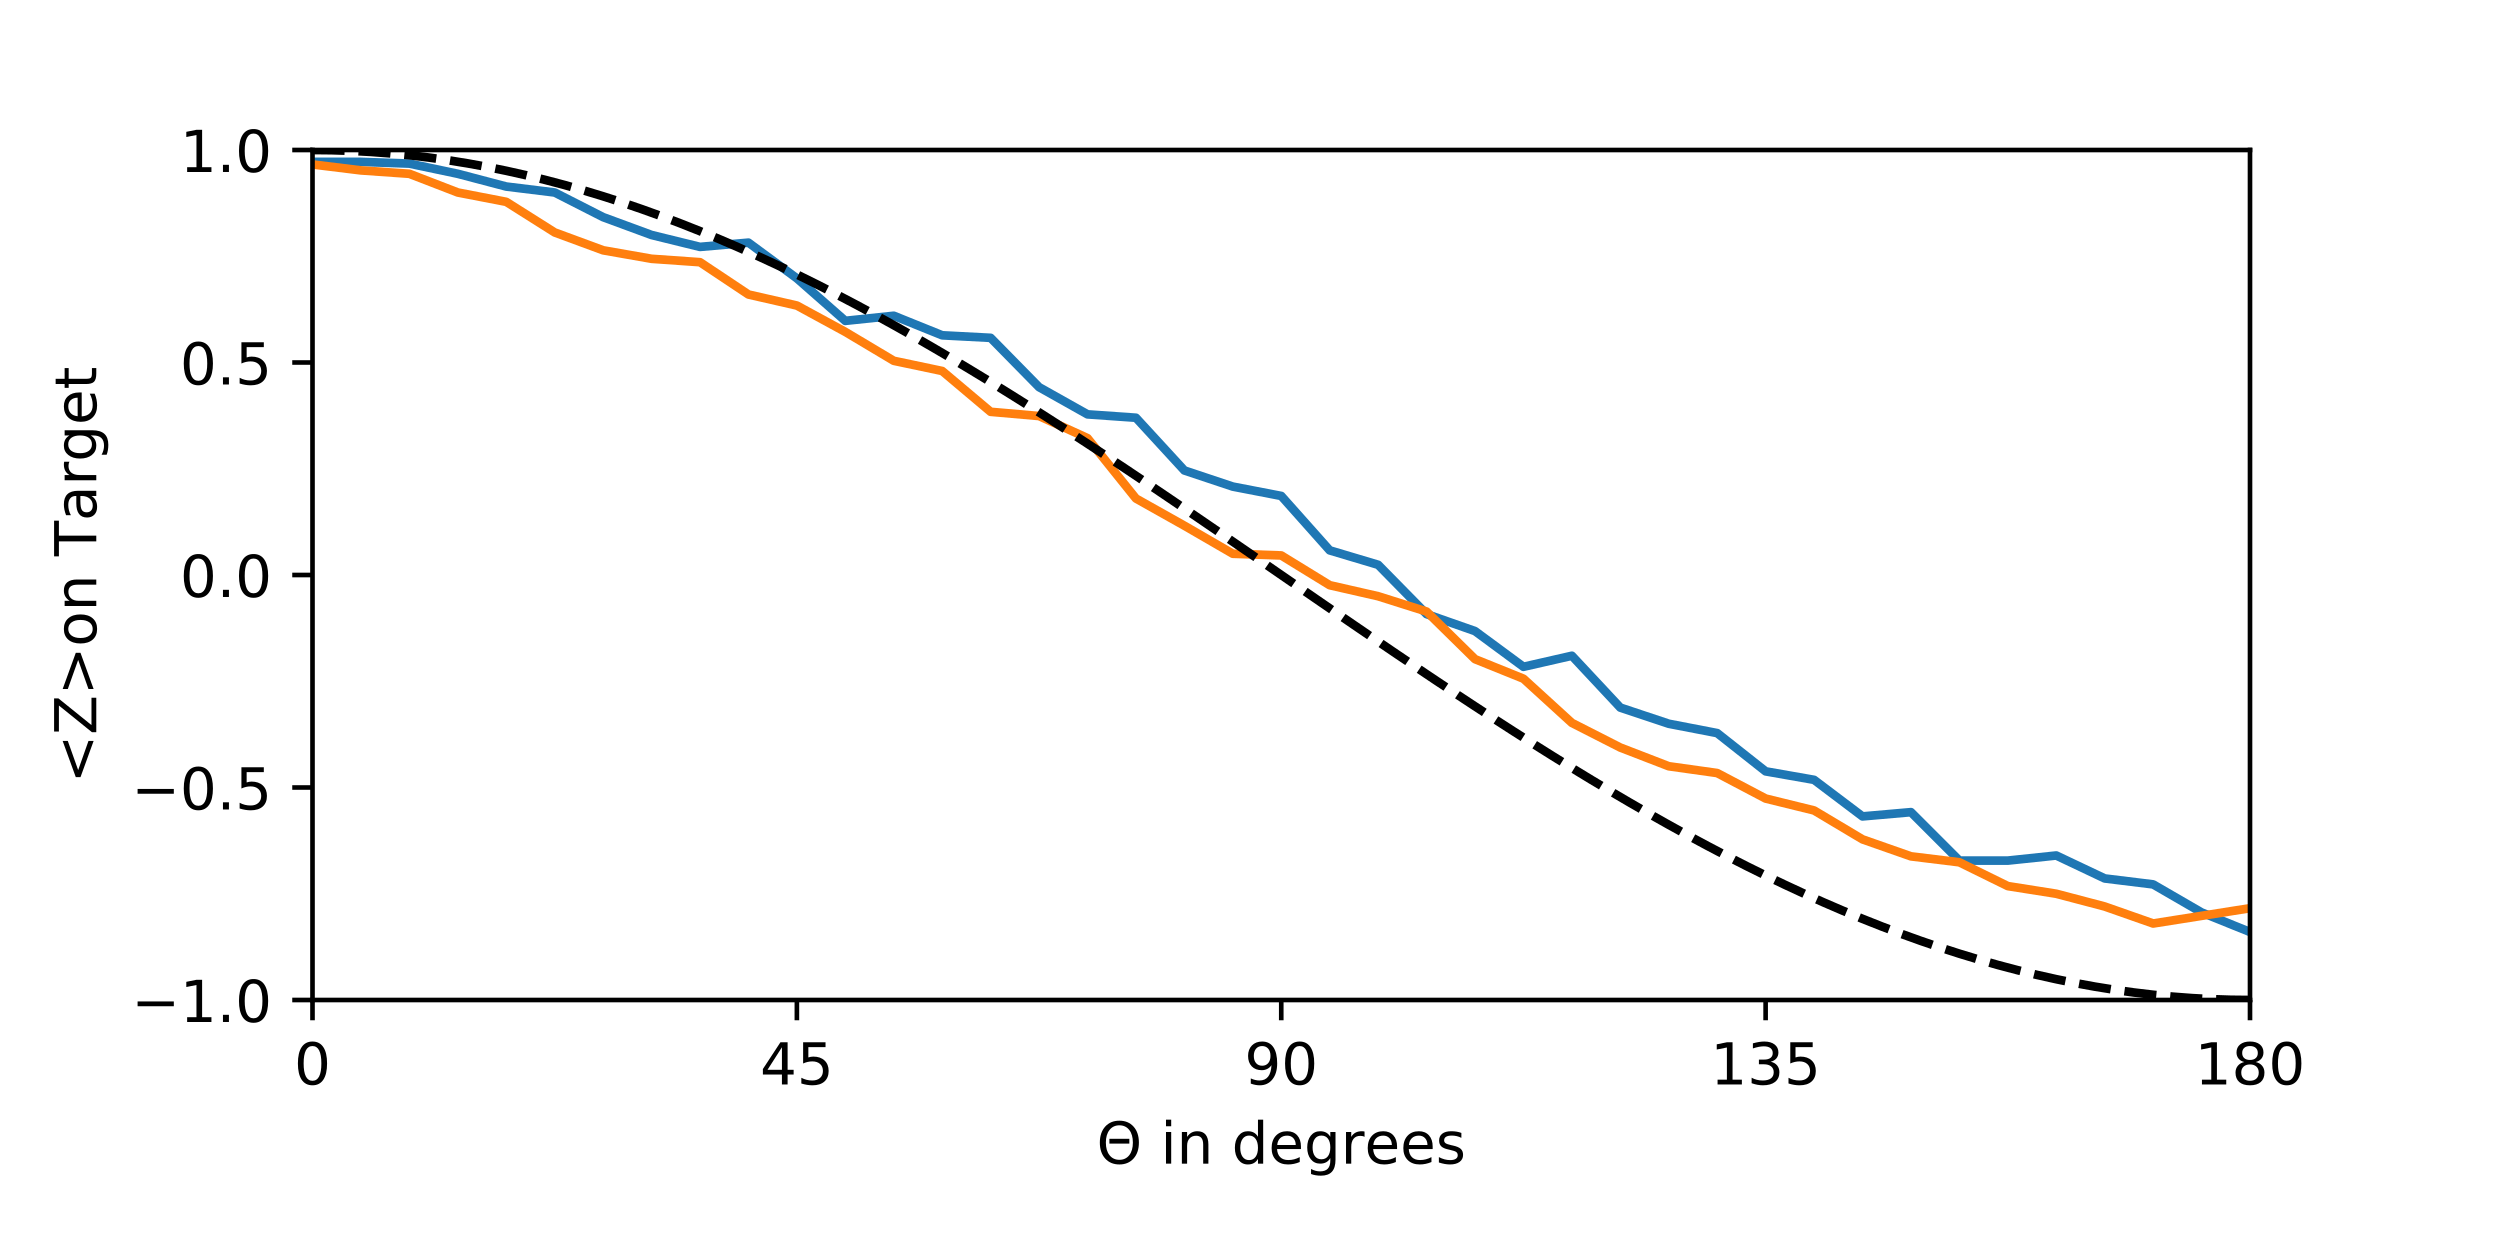
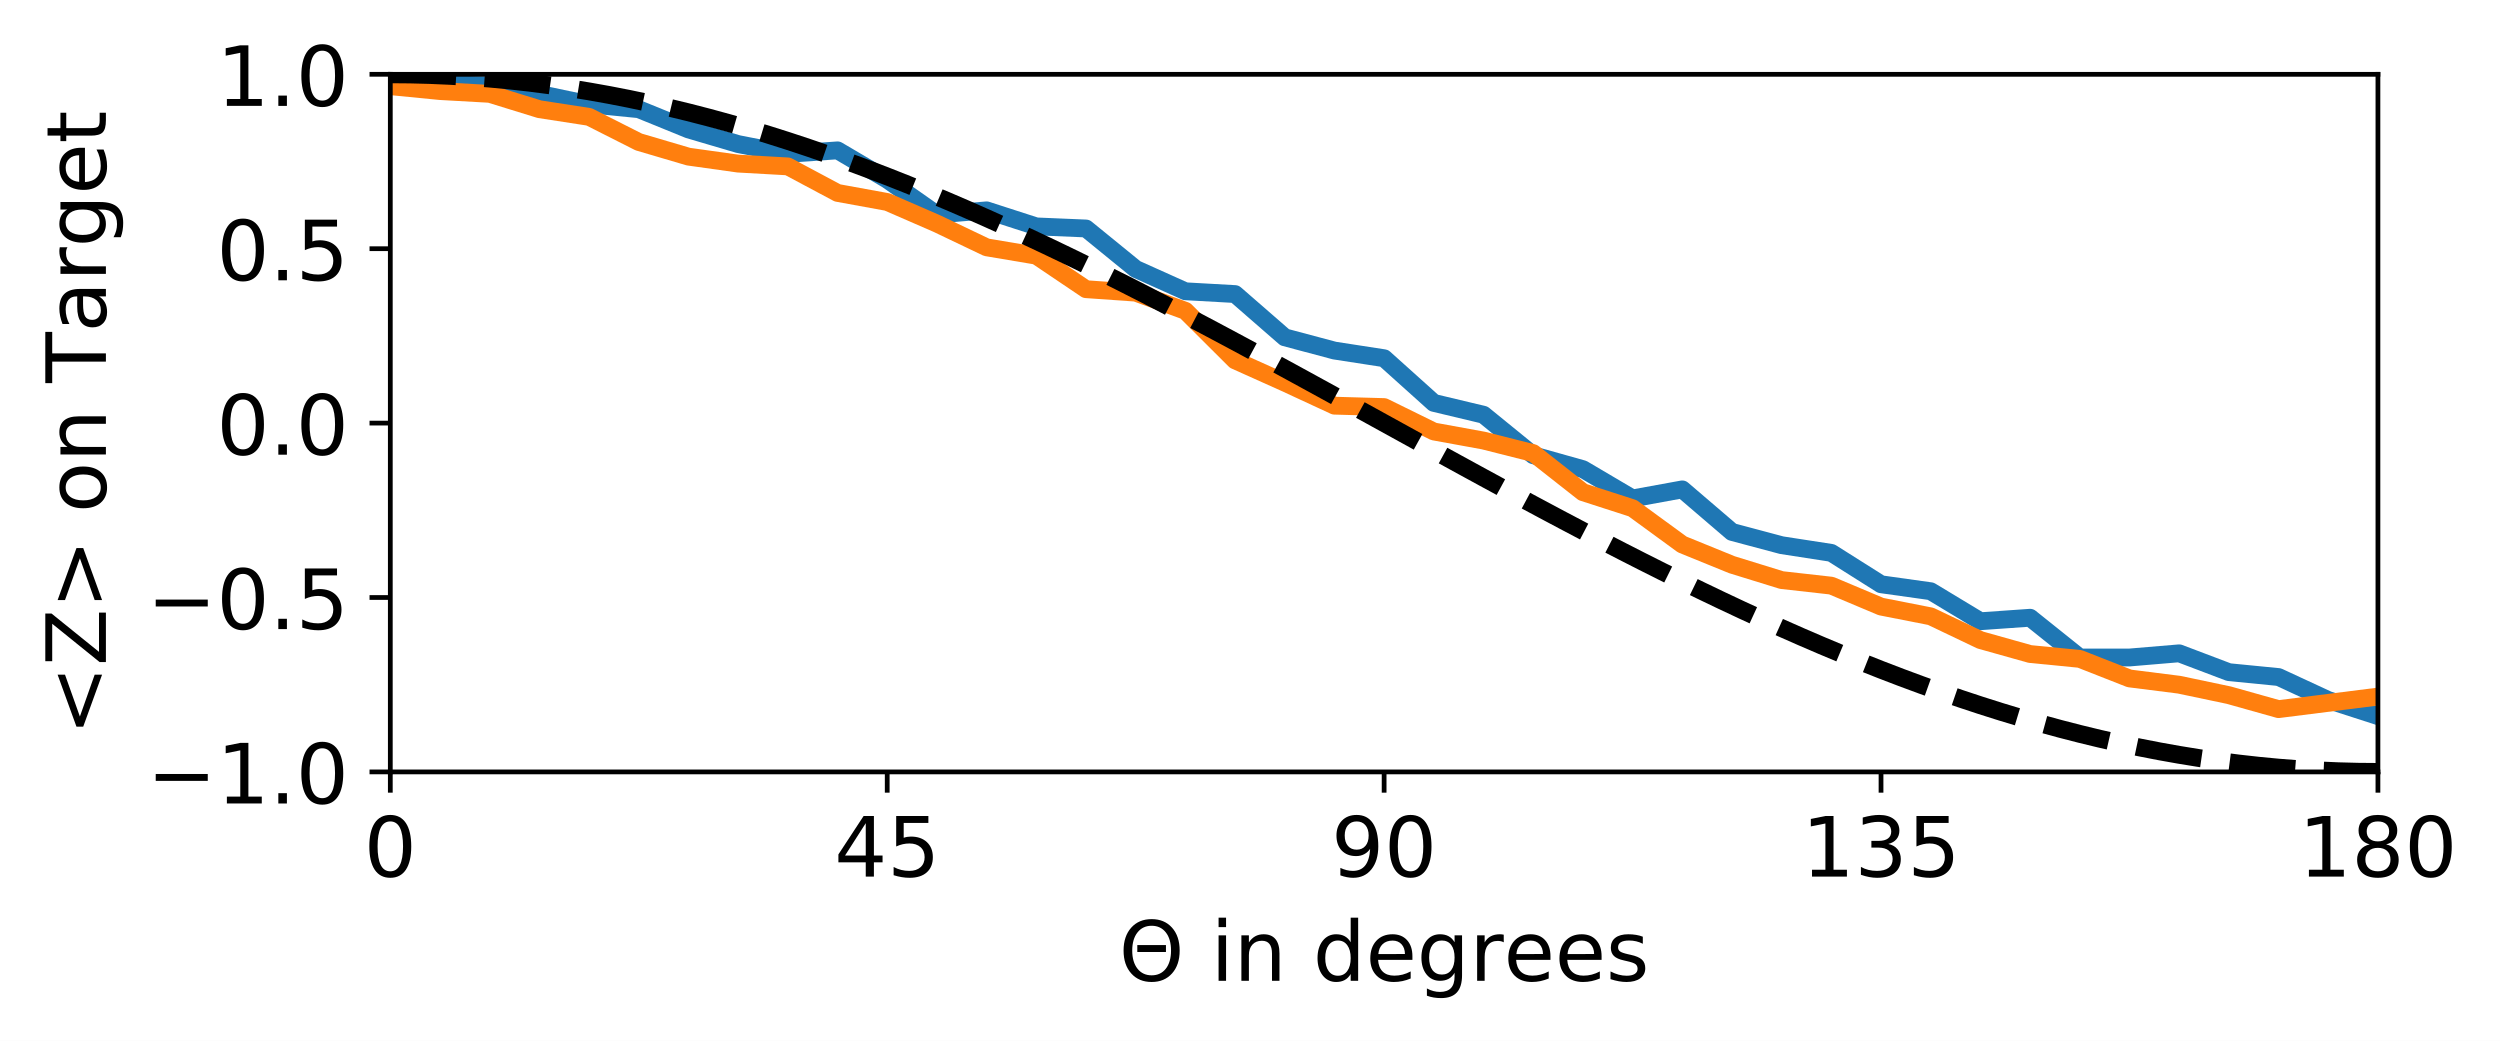
- <svg xmlns="http://www.w3.org/2000/svg" xmlns:xlink="http://www.w3.org/1999/xlink" height="216pt" version="1.1" viewBox="0 0 432 216" width="432pt">
+ <svg xmlns="http://www.w3.org/2000/svg" xmlns:xlink="http://www.w3.org/1999/xlink" height="175.322pt" version="1.1" viewBox="0 0 421.107 175.322" width="421.107pt">
  <defs>
    <style type="text/css">
*{stroke-linecap:butt;stroke-linejoin:round;}
  </style>
  </defs>
  <g id="figure_1">
    <g id="patch_1">
-       <path d="M 0 216  L 432 216  L 432 0  L 0 0  z " style="fill:#ffffff;" />
+       <path d="M 0 175.322  L 421.107 175.322  L 421.107 0  L 0 0  z " style="fill:#ffffff;" />
    </g>
    <g id="axes_1">
      <g id="patch_2">
-         <path d="M 54 172.8  L 388.8 172.8  L 388.8 25.92  L 54 25.92  z " style="fill:#ffffff;" />
+         <path d="M 65.745 130.023  L 400.545 130.023  L 400.545 12.519  L 65.745 12.519  z " style="fill:#ffffff;" />
      </g>
      <g id="matplotlib.axis_1">
        <g id="xtick_1">
          <g id="line2d_1">
            <defs>
-               <path d="M 0 0  L 0 3.5  " id="mc846376481" style="stroke:#000000;stroke-width:0.8;" />
-             </defs>
-             <g>
-               <use style="stroke:#000000;stroke-width:0.8;" x="54" xlink:href="#mc846376481" y="172.8" />
+               <path d="M 0 0  L 0 3.5  " id="m888550d6ca" style="stroke:#000000;stroke-width:0.8;" />
+             </defs>
+             <g>
+               <use style="stroke:#000000;stroke-width:0.8;" x="65.745" xlink:href="#m888550d6ca" y="130.023" />
            </g>
          </g>
          <g id="text_1">
            <defs>
              <path d="M 31.781 66.406  Q 24.172 66.406 20.328 58.906  Q 16.5 51.422 16.5 36.375  Q 16.5 21.391 20.328 13.891  Q 24.172 6.391 31.781 6.391  Q 39.453 6.391 43.281 13.891  Q 47.125 21.391 47.125 36.375  Q 47.125 51.422 43.281 58.906  Q 39.453 66.406 31.781 66.406  z M 31.781 74.219  Q 44.047 74.219 50.516 64.516  Q 56.984 54.828 56.984 36.375  Q 56.984 17.969 50.516 8.266  Q 44.047 -1.422 31.781 -1.422  Q 19.531 -1.422 13.062 8.266  Q 6.594 17.969 6.594 36.375  Q 6.594 54.828 13.062 64.516  Q 19.531 74.219 31.781 74.219  z " id="DejaVuSans-48" />
            </defs>
-             <g transform="translate(50.81875 187.3984)scale(0.1 -0.1)">
+             <g transform="translate(61.29156 147.6607)scale(0.14 -0.14)">
              <use xlink:href="#DejaVuSans-48" />
            </g>
          </g>
        </g>
        <g id="xtick_2">
          <g id="line2d_2">
            <g>
-               <use style="stroke:#000000;stroke-width:0.8;" x="137.7" xlink:href="#mc846376481" y="172.8" />
+               <use style="stroke:#000000;stroke-width:0.8;" x="149.445" xlink:href="#m888550d6ca" y="130.023" />
            </g>
          </g>
          <g id="text_2">
            <defs>
              <path d="M 37.797 64.312  L 12.891 25.391  L 37.797 25.391  z M 35.203 72.906  L 47.609 72.906  L 47.609 25.391  L 58.016 25.391  L 58.016 17.188  L 47.609 17.188  L 47.609 0  L 37.797 0  L 37.797 17.188  L 4.891 17.188  L 4.891 26.703  z " id="DejaVuSans-52" />
              <path d="M 10.797 72.906  L 49.516 72.906  L 49.516 64.594  L 19.828 64.594  L 19.828 46.734  Q 21.969 47.469 24.109 47.828  Q 26.266 48.188 28.422 48.188  Q 40.625 48.188 47.75 41.5  Q 54.891 34.812 54.891 23.391  Q 54.891 11.625 47.562 5.094  Q 40.234 -1.422 26.906 -1.422  Q 22.312 -1.422 17.547 -0.641  Q 12.797 0.141 7.719 1.703  L 7.719 11.625  Q 12.109 9.234 16.797 8.062  Q 21.484 6.891 26.703 6.891  Q 35.156 6.891 40.078 11.328  Q 45.016 15.766 45.016 23.391  Q 45.016 31 40.078 35.438  Q 35.156 39.891 26.703 39.891  Q 22.75 39.891 18.812 39.016  Q 14.891 38.141 10.797 36.281  z " id="DejaVuSans-53" />
            </defs>
-             <g transform="translate(131.3375 187.3984)scale(0.1 -0.1)">
+             <g transform="translate(140.5378 147.6607)scale(0.14 -0.14)">
              <use xlink:href="#DejaVuSans-52" />
              <use x="63.623" xlink:href="#DejaVuSans-53" />
            </g>
          </g>
        </g>
        <g id="xtick_3">
          <g id="line2d_3">
            <g>
-               <use style="stroke:#000000;stroke-width:0.8;" x="221.4" xlink:href="#mc846376481" y="172.8" />
+               <use style="stroke:#000000;stroke-width:0.8;" x="233.145" xlink:href="#m888550d6ca" y="130.023" />
            </g>
          </g>
          <g id="text_3">
            <defs>
              <path d="M 10.984 1.516  L 10.984 10.5  Q 14.703 8.734 18.5 7.812  Q 22.312 6.891 25.984 6.891  Q 35.75 6.891 40.891 13.453  Q 46.047 20.016 46.781 33.406  Q 43.953 29.203 39.594 26.953  Q 35.25 24.703 29.984 24.703  Q 19.047 24.703 12.672 31.312  Q 6.297 37.938 6.297 49.422  Q 6.297 60.641 12.938 67.422  Q 19.578 74.219 30.609 74.219  Q 43.266 74.219 49.922 64.516  Q 56.594 54.828 56.594 36.375  Q 56.594 19.141 48.406 8.859  Q 40.234 -1.422 26.422 -1.422  Q 22.703 -1.422 18.891 -0.688  Q 15.094 0.047 10.984 1.516  z M 30.609 32.422  Q 37.25 32.422 41.125 36.953  Q 45.016 41.5 45.016 49.422  Q 45.016 57.281 41.125 61.844  Q 37.25 66.406 30.609 66.406  Q 23.969 66.406 20.094 61.844  Q 16.219 57.281 16.219 49.422  Q 16.219 41.5 20.094 36.953  Q 23.969 32.422 30.609 32.422  z " id="DejaVuSans-57" />
            </defs>
-             <g transform="translate(215.0375 187.3984)scale(0.1 -0.1)">
+             <g transform="translate(224.2378 147.6607)scale(0.14 -0.14)">
              <use xlink:href="#DejaVuSans-57" />
              <use x="63.623" xlink:href="#DejaVuSans-48" />
            </g>
          </g>
        </g>
        <g id="xtick_4">
          <g id="line2d_4">
            <g>
-               <use style="stroke:#000000;stroke-width:0.8;" x="305.1" xlink:href="#mc846376481" y="172.8" />
+               <use style="stroke:#000000;stroke-width:0.8;" x="316.845" xlink:href="#m888550d6ca" y="130.023" />
            </g>
          </g>
          <g id="text_4">
            <defs>
              <path d="M 12.406 8.297  L 28.516 8.297  L 28.516 63.922  L 10.984 60.406  L 10.984 69.391  L 28.422 72.906  L 38.281 72.906  L 38.281 8.297  L 54.391 8.297  L 54.391 0  L 12.406 0  z " id="DejaVuSans-49" />
              <path d="M 40.578 39.312  Q 47.656 37.797 51.625 33  Q 55.609 28.219 55.609 21.188  Q 55.609 10.406 48.188 4.484  Q 40.766 -1.422 27.094 -1.422  Q 22.516 -1.422 17.656 -0.516  Q 12.797 0.391 7.625 2.203  L 7.625 11.719  Q 11.719 9.328 16.594 8.109  Q 21.484 6.891 26.812 6.891  Q 36.078 6.891 40.938 10.547  Q 45.797 14.203 45.797 21.188  Q 45.797 27.641 41.281 31.266  Q 36.766 34.906 28.719 34.906  L 20.219 34.906  L 20.219 43.016  L 29.109 43.016  Q 36.375 43.016 40.234 45.922  Q 44.094 48.828 44.094 54.297  Q 44.094 59.906 40.109 62.906  Q 36.141 65.922 28.719 65.922  Q 24.656 65.922 20.016 65.031  Q 15.375 64.156 9.812 62.312  L 9.812 71.094  Q 15.438 72.656 20.344 73.438  Q 25.25 74.219 29.594 74.219  Q 40.828 74.219 47.359 69.109  Q 53.906 64.016 53.906 55.328  Q 53.906 49.266 50.438 45.094  Q 46.969 40.922 40.578 39.312  z " id="DejaVuSans-51" />
            </defs>
-             <g transform="translate(295.5562 187.3984)scale(0.1 -0.1)">
+             <g transform="translate(303.4841 147.6607)scale(0.14 -0.14)">
              <use xlink:href="#DejaVuSans-49" />
              <use x="63.623" xlink:href="#DejaVuSans-51" />
              <use x="127.246" xlink:href="#DejaVuSans-53" />
            </g>
          </g>
        </g>
        <g id="xtick_5">
          <g id="line2d_5">
            <g>
-               <use style="stroke:#000000;stroke-width:0.8;" x="388.8" xlink:href="#mc846376481" y="172.8" />
+               <use style="stroke:#000000;stroke-width:0.8;" x="400.545" xlink:href="#m888550d6ca" y="130.023" />
            </g>
          </g>
          <g id="text_5">
            <defs>
              <path d="M 31.781 34.625  Q 24.75 34.625 20.719 30.859  Q 16.703 27.094 16.703 20.516  Q 16.703 13.922 20.719 10.156  Q 24.75 6.391 31.781 6.391  Q 38.812 6.391 42.859 10.172  Q 46.922 13.969 46.922 20.516  Q 46.922 27.094 42.891 30.859  Q 38.875 34.625 31.781 34.625  z M 21.922 38.812  Q 15.578 40.375 12.031 44.719  Q 8.5 49.078 8.5 55.328  Q 8.5 64.062 14.719 69.141  Q 20.953 74.219 31.781 74.219  Q 42.672 74.219 48.875 69.141  Q 55.078 64.062 55.078 55.328  Q 55.078 49.078 51.531 44.719  Q 48 40.375 41.703 38.812  Q 48.828 37.156 52.797 32.312  Q 56.781 27.484 56.781 20.516  Q 56.781 9.906 50.312 4.234  Q 43.844 -1.422 31.781 -1.422  Q 19.734 -1.422 13.25 4.234  Q 6.781 9.906 6.781 20.516  Q 6.781 27.484 10.781 32.312  Q 14.797 37.156 21.922 38.812  z M 18.312 54.391  Q 18.312 48.734 21.844 45.562  Q 25.391 42.391 31.781 42.391  Q 38.141 42.391 41.719 45.562  Q 45.312 48.734 45.312 54.391  Q 45.312 60.062 41.719 63.234  Q 38.141 66.406 31.781 66.406  Q 25.391 66.406 21.844 63.234  Q 18.312 60.062 18.312 54.391  z " id="DejaVuSans-56" />
            </defs>
-             <g transform="translate(379.2563 187.3984)scale(0.1 -0.1)">
+             <g transform="translate(387.1841 147.6607)scale(0.14 -0.14)">
              <use xlink:href="#DejaVuSans-49" />
              <use x="63.623" xlink:href="#DejaVuSans-56" />
              <use x="127.246" xlink:href="#DejaVuSans-48" />
            </g>
          </g>
        </g>
        <g id="text_6">
          <defs>
            <path d="M 22.125 42.969  L 56.594 42.969  L 56.594 34.672  L 22.125 34.672  z M 39.406 66.219  Q 28.656 66.219 22.359 58.203  Q 16.016 50.203 16.016 36.375  Q 16.016 22.609 22.328 14.594  Q 28.656 6.594 39.406 6.594  Q 50.141 6.594 56.453 14.594  Q 62.703 22.609 62.703 36.375  Q 62.703 50.203 56.453 58.203  Q 50.141 66.219 39.406 66.219  z M 39.406 74.219  Q 54.734 74.219 63.906 63.938  Q 73.094 53.656 73.094 36.375  Q 73.094 19.141 63.922 8.891  Q 54.734 -1.422 39.406 -1.422  Q 24.031 -1.422 14.844 8.844  Q 5.609 19.094 5.609 36.375  Q 5.609 53.656 14.844 63.969  Q 24.031 74.219 39.406 74.219  z " id="DejaVuSans-920" />
            <path id="DejaVuSans-32" />
            <path d="M 9.422 54.688  L 18.406 54.688  L 18.406 0  L 9.422 0  z M 9.422 75.984  L 18.406 75.984  L 18.406 64.594  L 9.422 64.594  z " id="DejaVuSans-105" />
            <path d="M 54.891 33.016  L 54.891 0  L 45.906 0  L 45.906 32.719  Q 45.906 40.484 42.875 44.328  Q 39.844 48.188 33.797 48.188  Q 26.516 48.188 22.312 43.547  Q 18.109 38.922 18.109 30.906  L 18.109 0  L 9.078 0  L 9.078 54.688  L 18.109 54.688  L 18.109 46.188  Q 21.344 51.125 25.703 53.562  Q 30.078 56 35.797 56  Q 45.219 56 50.047 50.172  Q 54.891 44.344 54.891 33.016  z " id="DejaVuSans-110" />
            <path d="M 45.406 46.391  L 45.406 75.984  L 54.391 75.984  L 54.391 0  L 45.406 0  L 45.406 8.203  Q 42.578 3.328 38.25 0.953  Q 33.938 -1.422 27.875 -1.422  Q 17.969 -1.422 11.734 6.484  Q 5.516 14.406 5.516 27.297  Q 5.516 40.188 11.734 48.094  Q 17.969 56 27.875 56  Q 33.938 56 38.25 53.625  Q 42.578 51.266 45.406 46.391  z M 14.797 27.297  Q 14.797 17.391 18.875 11.75  Q 22.953 6.109 30.078 6.109  Q 37.203 6.109 41.297 11.75  Q 45.406 17.391 45.406 27.297  Q 45.406 37.203 41.297 42.844  Q 37.203 48.484 30.078 48.484  Q 22.953 48.484 18.875 42.844  Q 14.797 37.203 14.797 27.297  z " id="DejaVuSans-100" />
            <path d="M 56.203 29.594  L 56.203 25.203  L 14.891 25.203  Q 15.484 15.922 20.484 11.062  Q 25.484 6.203 34.422 6.203  Q 39.594 6.203 44.453 7.469  Q 49.312 8.734 54.109 11.281  L 54.109 2.781  Q 49.266 0.734 44.188 -0.344  Q 39.109 -1.422 33.891 -1.422  Q 20.797 -1.422 13.156 6.188  Q 5.516 13.812 5.516 26.812  Q 5.516 40.234 12.766 48.109  Q 20.016 56 32.328 56  Q 43.359 56 49.781 48.891  Q 56.203 41.797 56.203 29.594  z M 47.219 32.234  Q 47.125 39.594 43.094 43.984  Q 39.062 48.391 32.422 48.391  Q 24.906 48.391 20.391 44.141  Q 15.875 39.891 15.188 32.172  z " id="DejaVuSans-101" />
            <path d="M 45.406 27.984  Q 45.406 37.75 41.375 43.109  Q 37.359 48.484 30.078 48.484  Q 22.859 48.484 18.828 43.109  Q 14.797 37.75 14.797 27.984  Q 14.797 18.266 18.828 12.891  Q 22.859 7.516 30.078 7.516  Q 37.359 7.516 41.375 12.891  Q 45.406 18.266 45.406 27.984  z M 54.391 6.781  Q 54.391 -7.172 48.188 -13.984  Q 42 -20.797 29.203 -20.797  Q 24.469 -20.797 20.266 -20.094  Q 16.062 -19.391 12.109 -17.922  L 12.109 -9.188  Q 16.062 -11.328 19.922 -12.344  Q 23.781 -13.375 27.781 -13.375  Q 36.625 -13.375 41.016 -8.766  Q 45.406 -4.156 45.406 5.172  L 45.406 9.625  Q 42.625 4.781 38.281 2.391  Q 33.938 0 27.875 0  Q 17.828 0 11.672 7.656  Q 5.516 15.328 5.516 27.984  Q 5.516 40.672 11.672 48.328  Q 17.828 56 27.875 56  Q 33.938 56 38.281 53.609  Q 42.625 51.219 45.406 46.391  L 45.406 54.688  L 54.391 54.688  z " id="DejaVuSans-103" />
            <path d="M 41.109 46.297  Q 39.594 47.172 37.812 47.578  Q 36.031 48 33.891 48  Q 26.266 48 22.188 43.047  Q 18.109 38.094 18.109 28.812  L 18.109 0  L 9.078 0  L 9.078 54.688  L 18.109 54.688  L 18.109 46.188  Q 20.953 51.172 25.484 53.578  Q 30.031 56 36.531 56  Q 37.453 56 38.578 55.875  Q 39.703 55.766 41.062 55.516  z " id="DejaVuSans-114" />
            <path d="M 44.281 53.078  L 44.281 44.578  Q 40.484 46.531 36.375 47.5  Q 32.281 48.484 27.875 48.484  Q 21.188 48.484 17.844 46.438  Q 14.5 44.391 14.5 40.281  Q 14.5 37.156 16.891 35.375  Q 19.281 33.594 26.516 31.984  L 29.594 31.297  Q 39.156 29.25 43.188 25.516  Q 47.219 21.781 47.219 15.094  Q 47.219 7.469 41.188 3.016  Q 35.156 -1.422 24.609 -1.422  Q 20.219 -1.422 15.453 -0.562  Q 10.688 0.297 5.422 2  L 5.422 11.281  Q 10.406 8.688 15.234 7.391  Q 20.062 6.109 24.812 6.109  Q 31.156 6.109 34.562 8.281  Q 37.984 10.453 37.984 14.406  Q 37.984 18.062 35.516 20.016  Q 33.062 21.969 24.703 23.781  L 21.578 24.516  Q 13.234 26.266 9.516 29.906  Q 5.812 33.547 5.812 39.891  Q 5.812 47.609 11.281 51.797  Q 16.75 56 26.812 56  Q 31.781 56 36.172 55.266  Q 40.578 54.547 44.281 53.078  z " id="DejaVuSans-115" />
          </defs>
-           <g transform="translate(189.4914 201.0766)scale(0.1 -0.1)">
+           <g transform="translate(188.4733 165.2101)scale(0.14 -0.14)">
            <use xlink:href="#DejaVuSans-920" />
            <use x="78.711" xlink:href="#DejaVuSans-32" />
            <use x="110.498" xlink:href="#DejaVuSans-105" />
            <use x="138.281" xlink:href="#DejaVuSans-110" />
            <use x="201.66" xlink:href="#DejaVuSans-32" />
            <use x="233.447" xlink:href="#DejaVuSans-100" />
            <use x="296.924" xlink:href="#DejaVuSans-101" />
            <use x="358.447" xlink:href="#DejaVuSans-103" />
            <use x="421.924" xlink:href="#DejaVuSans-114" />
            <use x="463.006" xlink:href="#DejaVuSans-101" />
            <use x="524.529" xlink:href="#DejaVuSans-101" />
            <use x="586.053" xlink:href="#DejaVuSans-115" />
          </g>
        </g>
      </g>
      <g id="matplotlib.axis_2">
        <g id="ytick_1">
          <g id="line2d_6">
            <defs>
-               <path d="M 0 0  L -3.5 0  " id="me14123d954" style="stroke:#000000;stroke-width:0.8;" />
-             </defs>
-             <g>
-               <use style="stroke:#000000;stroke-width:0.8;" x="54" xlink:href="#me14123d954" y="172.8" />
+               <path d="M 0 0  L -3.5 0  " id="mfe53ca8cfb" style="stroke:#000000;stroke-width:0.8;" />
+             </defs>
+             <g>
+               <use style="stroke:#000000;stroke-width:0.8;" x="65.745" xlink:href="#mfe53ca8cfb" y="130.023" />
            </g>
          </g>
          <g id="text_7">
            <defs>
              <path d="M 10.594 35.5  L 73.188 35.5  L 73.188 27.203  L 10.594 27.203  z " id="DejaVuSans-8722" />
              <path d="M 10.688 12.406  L 21 12.406  L 21 0  L 10.688 0  z " id="DejaVuSans-46" />
            </defs>
-             <g transform="translate(22.71719 176.5992)scale(0.1 -0.1)">
+             <g transform="translate(24.74938 135.3418)scale(0.14 -0.14)">
              <use xlink:href="#DejaVuSans-8722" />
              <use x="83.789" xlink:href="#DejaVuSans-49" />
              <use x="147.412" xlink:href="#DejaVuSans-46" />
              <use x="179.199" xlink:href="#DejaVuSans-48" />
            </g>
          </g>
        </g>
        <g id="ytick_2">
          <g id="line2d_7">
            <g>
-               <use style="stroke:#000000;stroke-width:0.8;" x="54" xlink:href="#me14123d954" y="136.08" />
+               <use style="stroke:#000000;stroke-width:0.8;" x="65.745" xlink:href="#mfe53ca8cfb" y="100.647" />
            </g>
          </g>
          <g id="text_8">
-             <g transform="translate(22.71719 139.8792)scale(0.1 -0.1)">
+             <g transform="translate(24.74938 105.9658)scale(0.14 -0.14)">
              <use xlink:href="#DejaVuSans-8722" />
              <use x="83.789" xlink:href="#DejaVuSans-48" />
              <use x="147.412" xlink:href="#DejaVuSans-46" />
              <use x="179.199" xlink:href="#DejaVuSans-53" />
            </g>
          </g>
        </g>
        <g id="ytick_3">
          <g id="line2d_8">
            <g>
-               <use style="stroke:#000000;stroke-width:0.8;" x="54" xlink:href="#me14123d954" y="99.36" />
+               <use style="stroke:#000000;stroke-width:0.8;" x="65.745" xlink:href="#mfe53ca8cfb" y="71.271" />
            </g>
          </g>
          <g id="text_9">
-             <g transform="translate(31.09688 103.1592)scale(0.1 -0.1)">
+             <g transform="translate(36.48094 76.58981)scale(0.14 -0.14)">
              <use xlink:href="#DejaVuSans-48" />
              <use x="63.623" xlink:href="#DejaVuSans-46" />
              <use x="95.41" xlink:href="#DejaVuSans-48" />
            </g>
          </g>
        </g>
        <g id="ytick_4">
          <g id="line2d_9">
            <g>
-               <use style="stroke:#000000;stroke-width:0.8;" x="54" xlink:href="#me14123d954" y="62.64" />
+               <use style="stroke:#000000;stroke-width:0.8;" x="65.745" xlink:href="#mfe53ca8cfb" y="41.895" />
            </g>
          </g>
          <g id="text_10">
-             <g transform="translate(31.09688 66.43922)scale(0.1 -0.1)">
+             <g transform="translate(36.48094 47.21381)scale(0.14 -0.14)">
              <use xlink:href="#DejaVuSans-48" />
              <use x="63.623" xlink:href="#DejaVuSans-46" />
              <use x="95.41" xlink:href="#DejaVuSans-53" />
            </g>
          </g>
        </g>
        <g id="ytick_5">
          <g id="line2d_10">
            <g>
-               <use style="stroke:#000000;stroke-width:0.8;" x="54" xlink:href="#me14123d954" y="25.92" />
+               <use style="stroke:#000000;stroke-width:0.8;" x="65.745" xlink:href="#mfe53ca8cfb" y="12.519" />
            </g>
          </g>
          <g id="text_11">
-             <g transform="translate(31.09688 29.71922)scale(0.1 -0.1)">
+             <g transform="translate(36.48094 17.83781)scale(0.14 -0.14)">
              <use xlink:href="#DejaVuSans-49" />
              <use x="63.623" xlink:href="#DejaVuSans-46" />
              <use x="95.41" xlink:href="#DejaVuSans-48" />
            </g>
          </g>
        </g>
        <g id="text_12">
          <defs>
            <path d="M 73.188 49.219  L 22.797 31.297  L 73.188 13.484  L 73.188 4.594  L 10.594 27.297  L 10.594 35.406  L 73.188 58.109  z " id="DejaVuSans-60" />
            <path d="M 5.609 72.906  L 62.891 72.906  L 62.891 65.375  L 16.797 8.297  L 64.016 8.297  L 64.016 0  L 4.5 0  L 4.5 7.516  L 50.594 64.594  L 5.609 64.594  z " id="DejaVuSans-90" />
            <path d="M 10.594 49.219  L 10.594 58.109  L 73.188 35.406  L 73.188 27.297  L 10.594 4.594  L 10.594 13.484  L 60.891 31.297  z " id="DejaVuSans-62" />
            <path d="M 30.609 48.391  Q 23.391 48.391 19.188 42.75  Q 14.984 37.109 14.984 27.297  Q 14.984 17.484 19.156 11.844  Q 23.344 6.203 30.609 6.203  Q 37.797 6.203 41.984 11.859  Q 46.188 17.531 46.188 27.297  Q 46.188 37.016 41.984 42.703  Q 37.797 48.391 30.609 48.391  z M 30.609 56  Q 42.328 56 49.016 48.375  Q 55.719 40.766 55.719 27.297  Q 55.719 13.875 49.016 6.219  Q 42.328 -1.422 30.609 -1.422  Q 18.844 -1.422 12.172 6.219  Q 5.516 13.875 5.516 27.297  Q 5.516 40.766 12.172 48.375  Q 18.844 56 30.609 56  z " id="DejaVuSans-111" />
            <path d="M -0.297 72.906  L 61.375 72.906  L 61.375 64.594  L 35.5 64.594  L 35.5 0  L 25.594 0  L 25.594 64.594  L -0.297 64.594  z " id="DejaVuSans-84" />
            <path d="M 34.281 27.484  Q 23.391 27.484 19.188 25  Q 14.984 22.516 14.984 16.5  Q 14.984 11.719 18.141 8.906  Q 21.297 6.109 26.703 6.109  Q 34.188 6.109 38.703 11.406  Q 43.219 16.703 43.219 25.484  L 43.219 27.484  z M 52.203 31.203  L 52.203 0  L 43.219 0  L 43.219 8.297  Q 40.141 3.328 35.547 0.953  Q 30.953 -1.422 24.312 -1.422  Q 15.922 -1.422 10.953 3.297  Q 6 8.016 6 15.922  Q 6 25.141 12.172 29.828  Q 18.359 34.516 30.609 34.516  L 43.219 34.516  L 43.219 35.406  Q 43.219 41.609 39.141 45  Q 35.062 48.391 27.688 48.391  Q 23 48.391 18.547 47.266  Q 14.109 46.141 10.016 43.891  L 10.016 52.203  Q 14.938 54.109 19.578 55.047  Q 24.219 56 28.609 56  Q 40.484 56 46.344 49.844  Q 52.203 43.703 52.203 31.203  z " id="DejaVuSans-97" />
            <path d="M 18.312 70.219  L 18.312 54.688  L 36.812 54.688  L 36.812 47.703  L 18.312 47.703  L 18.312 18.016  Q 18.312 11.328 20.141 9.422  Q 21.969 7.516 27.594 7.516  L 36.812 7.516  L 36.812 0  L 27.594 0  Q 17.188 0 13.234 3.875  Q 9.281 7.766 9.281 18.016  L 9.281 47.703  L 2.688 47.703  L 2.688 54.688  L 9.281 54.688  L 9.281 70.219  z " id="DejaVuSans-116" />
          </defs>
-           <g transform="translate(16.6375 135.353)rotate(-90)scale(0.1 -0.1)">
+           <g transform="translate(17.83781 123.8858)rotate(-90)scale(0.14 -0.14)">
            <use xlink:href="#DejaVuSans-60" />
            <use x="83.789" xlink:href="#DejaVuSans-90" />
            <use x="152.295" xlink:href="#DejaVuSans-62" />
-             <use x="236.084" xlink:href="#DejaVuSans-111" />
-             <use x="297.266" xlink:href="#DejaVuSans-110" />
-             <use x="360.645" xlink:href="#DejaVuSans-32" />
-             <use x="392.432" xlink:href="#DejaVuSans-84" />
-             <use x="453.266" xlink:href="#DejaVuSans-97" />
-             <use x="514.545" xlink:href="#DejaVuSans-114" />
-             <use x="555.643" xlink:href="#DejaVuSans-103" />
-             <use x="619.119" xlink:href="#DejaVuSans-101" />
-             <use x="680.643" xlink:href="#DejaVuSans-116" />
+             <use x="236.084" xlink:href="#DejaVuSans-32" />
+             <use x="267.871" xlink:href="#DejaVuSans-111" />
+             <use x="329.053" xlink:href="#DejaVuSans-110" />
+             <use x="392.432" xlink:href="#DejaVuSans-32" />
+             <use x="424.219" xlink:href="#DejaVuSans-84" />
+             <use x="485.053" xlink:href="#DejaVuSans-97" />
+             <use x="546.332" xlink:href="#DejaVuSans-114" />
+             <use x="587.43" xlink:href="#DejaVuSans-103" />
+             <use x="650.906" xlink:href="#DejaVuSans-101" />
+             <use x="712.43" xlink:href="#DejaVuSans-116" />
          </g>
        </g>
      </g>
      <g id="line2d_11">
-         <path clip-path="url(#pcca6f861a8)" d="M 54 27.976  L 62.37 27.976  L 70.74 28.27  L 79.11 30.033  L 87.48 32.236  L 95.85 33.264  L 104.22 37.524  L 112.59 40.608  L 120.96 42.664  L 129.33 41.93  L 137.7 48.099  L 146.07 55.443  L 154.44 54.562  L 162.81 57.94  L 171.18 58.38  L 179.55 66.9  L 187.92 71.6  L 196.29 72.187  L 204.66 81.294  L 213.03 84.084  L 221.4 85.7  L 229.77 95.1  L 238.14 97.597  L 246.51 106.116  L 254.88 109.054  L 263.25 115.223  L 271.62 113.314  L 279.99 122.273  L 288.36 125.064  L 296.73 126.68  L 305.1 133.289  L 313.47 134.758  L 321.84 141.074  L 330.21 140.34  L 338.58 148.712  L 346.95 148.712  L 355.32 147.83  L 363.69 151.796  L 372.06 152.824  L 380.43 157.671  L 388.8 161.05  " style="fill:none;stroke:#1f77b4;stroke-linecap:square;stroke-width:1.5;" />
+         <path clip-path="url(#pbd382edc0b)" d="M 65.745 14.164  L 74.115 14.164  L 82.485 14.399  L 90.855 15.809  L 99.225 17.572  L 107.595 18.394  L 115.965 21.802  L 124.335 24.269  L 132.705 25.914  L 141.075 25.327  L 149.445 30.262  L 157.815 36.137  L 166.185 35.432  L 174.555 38.135  L 182.925 38.487  L 191.295 45.303  L 199.665 49.063  L 208.035 49.533  L 216.405 56.818  L 224.775 59.05  L 233.145 60.343  L 241.515 67.863  L 249.885 69.861  L 258.255 76.676  L 266.625 79.026  L 274.995 83.961  L 283.365 82.434  L 291.735 89.602  L 300.105 91.834  L 308.475 93.127  L 316.845 98.414  L 325.215 99.589  L 333.585 104.642  L 341.955 104.055  L 350.325 110.752  L 358.695 110.752  L 367.065 110.047  L 375.435 113.22  L 383.805 114.042  L 392.175 117.92  L 400.545 120.623  " style="fill:none;stroke:#1f77b4;stroke-linecap:square;stroke-width:3;" />
      </g>
      <g id="line2d_12">
-         <path clip-path="url(#pcca6f861a8)" d="M 54 28.417  L 62.37 29.445  L 70.74 30.033  L 79.11 33.264  L 87.48 34.88  L 95.85 40.167  L 104.22 43.252  L 112.59 44.721  L 120.96 45.308  L 129.33 50.89  L 137.7 52.799  L 146.07 57.352  L 154.44 62.346  L 162.81 64.109  L 171.18 71.159  L 179.55 71.893  L 187.92 75.712  L 196.29 86.141  L 204.66 90.841  L 213.03 95.688  L 221.4 95.982  L 229.77 101.123  L 238.14 103.032  L 246.51 105.676  L 254.88 113.901  L 263.25 117.279  L 271.62 124.917  L 279.99 129.177  L 288.36 132.408  L 296.73 133.583  L 305.1 137.989  L 313.47 140.046  L 321.84 145.04  L 330.21 147.977  L 338.58 149.005  L 346.95 153.118  L 355.32 154.44  L 363.69 156.643  L 372.06 159.581  L 380.43 158.259  L 388.8 156.937  " style="fill:none;stroke:#ff7f0e;stroke-linecap:square;stroke-width:1.5;" />
+         <path clip-path="url(#pbd382edc0b)" d="M 65.745 14.516  L 74.115 15.339  L 82.485 15.809  L 90.855 18.394  L 99.225 19.687  L 107.595 23.917  L 115.965 26.384  L 124.335 27.559  L 132.705 28.029  L 141.075 32.495  L 149.445 34.022  L 157.815 37.665  L 166.185 41.66  L 174.555 43.07  L 182.925 48.71  L 191.295 49.298  L 199.665 52.353  L 208.035 60.696  L 216.405 64.456  L 224.775 68.333  L 233.145 68.568  L 241.515 72.681  L 249.885 74.209  L 258.255 76.324  L 266.625 82.904  L 274.995 85.606  L 283.365 91.717  L 291.735 95.124  L 300.105 97.709  L 308.475 98.649  L 316.845 102.174  L 325.215 103.82  L 333.585 107.815  L 341.955 110.165  L 350.325 110.987  L 358.695 114.277  L 367.065 115.335  L 375.435 117.097  L 383.805 119.448  L 392.175 118.39  L 400.545 117.332  " style="fill:none;stroke:#ff7f0e;stroke-linecap:square;stroke-width:3;" />
      </g>
      <g id="line2d_13">
-         <path clip-path="url(#pcca6f861a8)" d="M 54 25.92  L 57.348 25.956  L 60.696 26.065  L 64.044 26.246  L 67.392 26.499  L 70.74 26.824  L 74.088 27.221  L 77.436 27.689  L 80.784 28.227  L 84.132 28.836  L 87.48 29.514  L 90.828 30.262  L 94.176 31.077  L 97.524 31.96  L 100.872 32.91  L 104.22 33.924  L 107.568 35.004  L 110.916 36.147  L 114.264 37.353  L 117.612 38.619  L 120.96 39.946  L 124.308 41.331  L 127.656 42.774  L 131.004 44.272  L 134.352 45.825  L 137.7 47.43  L 141.048 49.087  L 144.396 50.793  L 147.744 52.548  L 151.092 54.348  L 154.44 56.193  L 157.788 58.081  L 161.136 60.009  L 164.484 61.976  L 167.832 63.98  L 171.18 66.019  L 174.528 68.091  L 177.876 70.193  L 181.224 72.325  L 184.572 74.483  L 187.92 76.666  L 191.268 78.871  L 194.616 81.096  L 197.964 83.34  L 201.312 85.599  L 204.66 87.871  L 208.008 90.156  L 211.356 92.449  L 214.704 94.749  L 218.052 97.053  L 221.4 99.36  L 224.748 101.667  L 228.096 103.971  L 231.444 106.271  L 234.792 108.564  L 238.14 110.849  L 241.488 113.121  L 244.836 115.38  L 248.184 117.624  L 251.532 119.849  L 254.88 122.054  L 258.228 124.237  L 261.576 126.395  L 264.924 128.527  L 268.272 130.629  L 271.62 132.701  L 274.968 134.74  L 278.316 136.744  L 281.664 138.711  L 285.012 140.639  L 288.36 142.527  L 291.708 144.372  L 295.056 146.172  L 298.404 147.927  L 301.752 149.633  L 305.1 151.29  L 308.448 152.895  L 311.796 154.448  L 315.144 155.946  L 318.492 157.389  L 321.84 158.774  L 325.188 160.101  L 328.536 161.367  L 331.884 162.573  L 335.232 163.716  L 338.58 164.796  L 341.928 165.81  L 345.276 166.76  L 348.624 167.643  L 351.972 168.458  L 355.32 169.206  L 358.668 169.884  L 362.016 170.493  L 365.364 171.031  L 368.712 171.499  L 372.06 171.896  L 375.408 172.221  L 378.756 172.474  L 382.104 172.655  L 385.452 172.764  L 388.8 172.8  " style="fill:none;stroke:#000000;stroke-dasharray:5.55,2.4;stroke-dashoffset:0;stroke-width:1.5;" />
+         <path clip-path="url(#pbd382edc0b)" d="M 65.745 12.519  L 69.093 12.548  L 72.441 12.635  L 75.789 12.78  L 79.137 12.982  L 82.485 13.242  L 85.833 13.56  L 89.181 13.934  L 92.529 14.365  L 95.877 14.852  L 99.225 15.394  L 102.573 15.992  L 105.921 16.645  L 109.269 17.351  L 112.617 18.111  L 115.965 18.922  L 119.313 19.786  L 122.661 20.701  L 126.009 21.665  L 129.357 22.678  L 132.705 23.74  L 136.053 24.848  L 139.401 26.002  L 142.749 27.2  L 146.097 28.443  L 149.445 29.727  L 152.793 31.052  L 156.141 32.418  L 159.489 33.821  L 162.837 35.261  L 166.185 36.737  L 169.533 38.247  L 172.881 39.79  L 176.229 41.364  L 179.577 42.967  L 182.925 44.598  L 186.273 46.256  L 189.621 47.938  L 192.969 49.643  L 196.317 51.369  L 199.665 53.116  L 203.013 54.88  L 206.361 56.66  L 209.709 58.455  L 213.057 60.262  L 216.405 62.08  L 219.753 63.907  L 223.101 65.742  L 226.449 67.582  L 229.797 69.425  L 233.145 71.271  L 236.493 73.116  L 239.841 74.96  L 243.189 76.8  L 246.537 78.634  L 249.885 80.462  L 253.233 82.28  L 256.581 84.087  L 259.929 85.882  L 263.277 87.662  L 266.625 89.426  L 269.973 91.172  L 273.321 92.899  L 276.669 94.604  L 280.017 96.286  L 283.365 97.944  L 286.713 99.575  L 290.061 101.178  L 293.409 102.752  L 296.757 104.294  L 300.105 105.804  L 303.453 107.28  L 306.801 108.721  L 310.149 110.124  L 313.497 111.489  L 316.845 112.815  L 320.193 114.099  L 323.541 115.341  L 326.889 116.54  L 330.237 117.694  L 333.585 118.802  L 336.933 119.864  L 340.281 120.877  L 343.629 121.841  L 346.977 122.756  L 350.325 123.619  L 353.673 124.431  L 357.021 125.191  L 360.369 125.897  L 363.717 126.55  L 367.065 127.147  L 370.413 127.69  L 373.761 128.177  L 377.109 128.608  L 380.457 128.982  L 383.805 129.3  L 387.153 129.56  L 390.501 129.762  L 393.849 129.907  L 397.197 129.994  L 400.545 130.023  " style="fill:none;stroke:#000000;stroke-dasharray:11.1,4.8;stroke-dashoffset:0;stroke-width:3;" />
      </g>
      <g id="patch_3">
-         <path d="M 54 172.8  L 54 25.92  " style="fill:none;stroke:#000000;stroke-linecap:square;stroke-linejoin:miter;stroke-width:0.8;" />
+         <path d="M 65.745 130.023  L 65.745 12.519  " style="fill:none;stroke:#000000;stroke-linecap:square;stroke-linejoin:miter;stroke-width:0.8;" />
      </g>
      <g id="patch_4">
-         <path d="M 388.8 172.8  L 388.8 25.92  " style="fill:none;stroke:#000000;stroke-linecap:square;stroke-linejoin:miter;stroke-width:0.8;" />
+         <path d="M 400.545 130.023  L 400.545 12.519  " style="fill:none;stroke:#000000;stroke-linecap:square;stroke-linejoin:miter;stroke-width:0.8;" />
      </g>
      <g id="patch_5">
-         <path d="M 54 172.8  L 388.8 172.8  " style="fill:none;stroke:#000000;stroke-linecap:square;stroke-linejoin:miter;stroke-width:0.8;" />
+         <path d="M 65.745 130.023  L 400.545 130.023  " style="fill:none;stroke:#000000;stroke-linecap:square;stroke-linejoin:miter;stroke-width:0.8;" />
      </g>
      <g id="patch_6">
-         <path d="M 54 25.92  L 388.8 25.92  " style="fill:none;stroke:#000000;stroke-linecap:square;stroke-linejoin:miter;stroke-width:0.8;" />
+         <path d="M 65.745 12.519  L 400.545 12.519  " style="fill:none;stroke:#000000;stroke-linecap:square;stroke-linejoin:miter;stroke-width:0.8;" />
      </g>
    </g>
  </g>
  <defs>
-     <clipPath id="pcca6f861a8">
-       <rect height="146.88" width="334.8" x="54" y="25.92" />
+     <clipPath id="pbd382edc0b">
+       <rect height="117.504" width="334.8" x="65.745" y="12.519" />
    </clipPath>
  </defs>
</svg>
